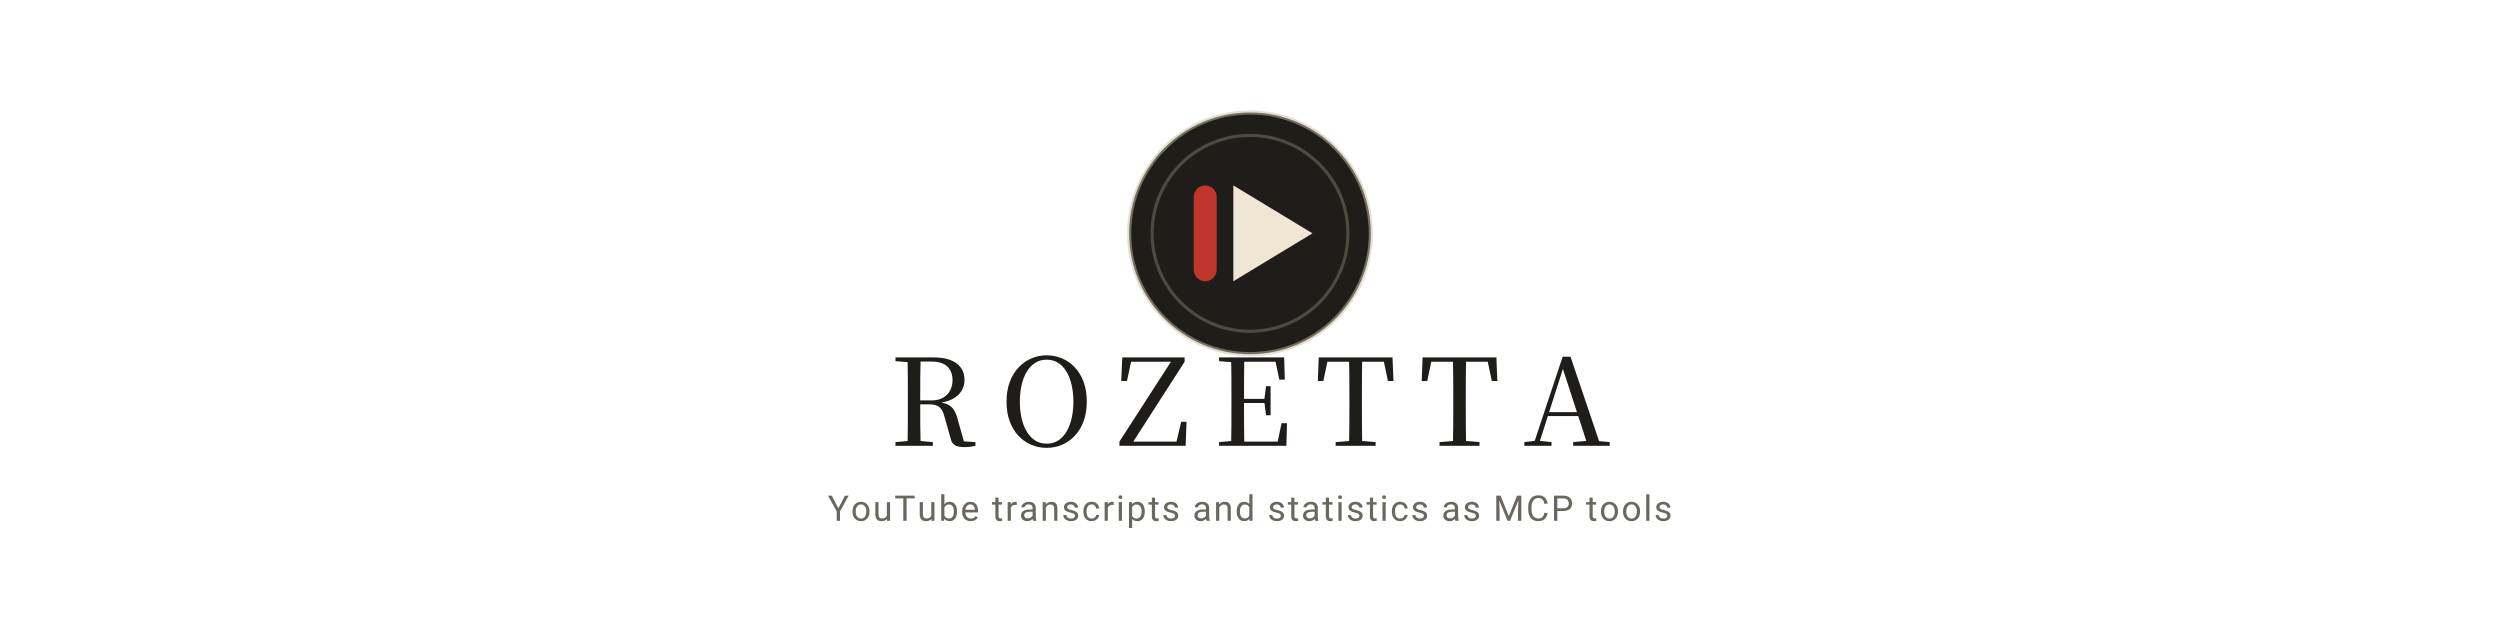
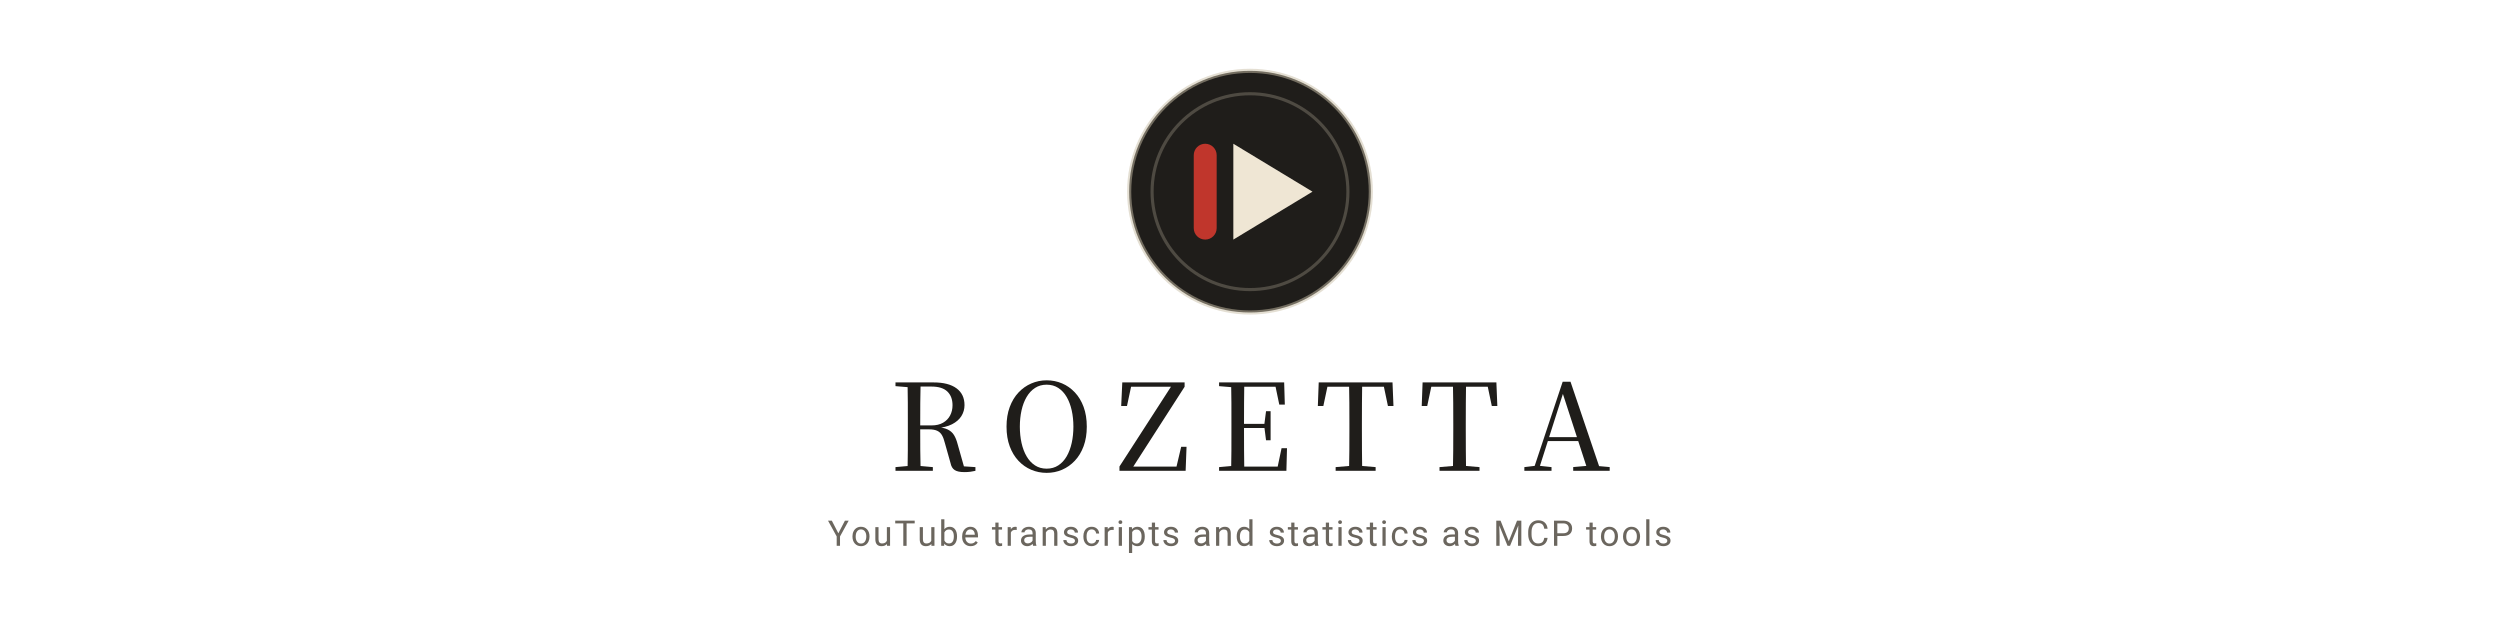
<svg xmlns="http://www.w3.org/2000/svg" viewBox="0 0 1200 300" width="1200" height="300" role="img" aria-label="Rozetta — YouTube transcripts and statistics as MCP tools">
  <rect width="1200" height="300" fill="#FFFFFF" />
-   <g transform="translate(600,112)">
+   <g transform="translate(600,92)">
    <circle cx="0" cy="0" r="58" fill="#1F1D1A" />
    <circle cx="0" cy="0" r="58" fill="none" stroke="#C9BFA8" stroke-width="2" opacity="0.5" />
    <circle cx="0" cy="0" r="47" fill="none" stroke="#C9BFA8" stroke-width="1.5" opacity="0.28" />
    <rect x="-27" y="-23" width="11" height="46" rx="5.5" fill="#C0362C" />
    <path d="M-8 -23 L30 0 L-8 23 Z" fill="#EFE6D4" />
  </g>
-   <g fill="#1F1D1A" transform="translate(426.90,214)">
+   <g fill="#1F1D1A" transform="translate(426.90,226)">
    <path d="M50.6 0V30.8L193.04 43.6H217.08L359.799 30.8V0ZM150.48 0Q152.48 84.08 152.66 168.88Q152.84 253.68 152.84 339.48V391.8Q152.84 477.6 152.66 562.54Q152.48 647.48 150.48 731.64H258.559Q256.199 648.2 255.699 560.8Q255.199 473.4 255.199 369.64V347.68Q255.199 256.68 255.699 170.74Q256.199 84.8 258.559 0ZM620.039 -10.52Q566.4 -10.52 540.24 6.58Q514.08 23.68 506.08 64.199L459.8 228.44Q449.6 270.08 435.04 295.16Q420.48 320.24 395.1 331.82Q369.72 343.4 326.24 343.4H205.92V375.92H349.68Q405.68 375.92 444.16 398.1Q482.64 420.28 502.62 458.1Q522.6 495.92 522.6 542.56Q522.6 615.28 479.76 656.38Q436.92 697.48 348.12 697.48H205.2V731.64H366.799Q489.479 731.64 555.639 682.78Q621.799 633.92 621.799 543.64Q621.799 495.08 596.439 453.76Q571.079 412.44 518.399 385.4Q465.719 358.36 384.12 353V363.08Q445.759 359.44 480.719 343.1Q515.678 326.76 534.518 296.44Q553.358 266.12 565.278 219.36L622.759 16.04L573.599 39.88L712.159 30.8V0Q692.679 -4.44 671.199 -7.48Q649.719 -10.52 620.039 -10.52ZM50.6 700.84V731.64H205.2V689.04H193.04Z" transform="translate(0.00,0) scale(0.058,-0.058)" />
    <path d="M385.84 -16.8Q319.04 -16.8 258.88 8.52Q198.72 33.84 152.56 83.02Q106.4 132.2 80.14 203.14Q53.88 274.08 53.88 365.68Q53.88 456.28 80.14 527.54Q106.4 598.8 152.56 647.98Q198.72 697.16 258.88 723.12Q319.04 749.08 385.84 749.08Q453.64 749.08 513.3 723.76Q572.959 698.44 619.259 649.26Q665.559 600.08 691.819 528.82Q718.079 457.56 718.079 365.68Q718.079 275.08 691.819 203.96Q665.559 132.84 619.259 83.66Q572.959 34.48 513.3 8.84Q453.64 -16.8 385.84 -16.8ZM385.84 18Q440.8 18 482.44 45.14Q524.08 72.28 551.66 119.96Q579.241 167.64 593.261 230.72Q607.281 293.8 607.281 365.68Q607.281 437.56 593.261 500.46Q579.241 563.36 551.66 611.04Q524.08 658.72 482.44 685.86Q440.8 713 385.84 713Q330.88 713 289.379 685.86Q247.879 658.72 219.979 611.04Q192.079 563.36 178.059 500.46Q164.039 437.56 164.039 365.68Q164.039 293.8 178.059 230.72Q192.079 167.64 219.979 119.96Q247.879 72.28 289.379 45.14Q330.88 18 385.84 18Z" transform="translate(53.11,0) scale(0.058,-0.058)" />
    <path d="M26.92 0V35.84L466.281 716.36L457.561 682.04V695.84H275.96H96.24L128.199 720L89.2 536.76H41.28L50.28 731.64H566.079V695.8L127.719 13.92L136.359 53.92V35.16H332.879H525.44L493.76 12.56L537.64 198.679H582.039L574.559 0Z" transform="translate(108.88,0) scale(0.058,-0.058)" />
    <path d="M50.6 0V30.8L193.04 43.6H205.2V0ZM150.48 0Q152.48 84.08 152.66 168.88Q152.84 253.68 152.84 339.48V391.8Q152.84 477.6 152.66 562.54Q152.48 647.48 150.48 731.64H259.279Q257.919 648.2 257.419 561.76Q256.919 475.32 256.919 382.04V358.08Q256.919 258.96 257.419 171.88Q257.919 84.8 259.279 0ZM205.2 0V35.16H581.959L529.88 7.4L567.68 187.16H612.8L607.759 0ZM205.2 354.68V388.76H447.16V354.68ZM439.28 252.76 425.2 363.76V384.76L439.28 493.48H477.119V252.76ZM50.6 700.84V731.64H205.2V689.04H193.04ZM548.88 548 511.8 725.88 563.8 695.84H205.2V731.64H589.319L594.72 548Z" transform="translate(155.32,0) scale(0.058,-0.058)" />
    <path d="M169.64 0V30.8L319.84 43.6H348.559L500.559 30.8V0ZM280.52 0Q282.52 84.08 283.02 168.88Q283.52 253.68 283.52 339.48V391.8Q283.52 477.6 283.02 562.54Q282.52 647.48 280.52 731.64H389.319Q387.959 648.2 387.459 562.9Q386.959 477.6 386.959 391.8V339.84Q386.959 254.4 387.459 169.6Q387.959 84.8 389.319 0ZM22.36 536.76 29.56 731.64H640.279L648.119 536.76H602.279L561.4 731.64L610.039 695.84H59.44L109.079 731.64L67.92 536.76Z" transform="translate(204.37,0) scale(0.058,-0.058)" />
    <path d="M169.64 0V30.8L319.84 43.6H348.559L500.559 30.8V0ZM280.52 0Q282.52 84.08 283.02 168.88Q283.52 253.68 283.52 339.48V391.8Q283.52 477.6 283.02 562.54Q282.52 647.48 280.52 731.64H389.319Q387.959 648.2 387.459 562.9Q386.959 477.6 386.959 391.8V339.84Q386.959 254.4 387.459 169.6Q387.959 84.8 389.319 0ZM22.36 536.76 29.56 731.64H640.279L648.119 536.76H602.279L561.4 731.64L610.039 695.84H59.44L109.079 731.64L67.92 536.76Z" transform="translate(254.23,0) scale(0.058,-0.058)" />
    <path d="M12.08 0V30.8L110.8 42.6H128.52L236.88 30.8V0ZM83.92 0 329.16 737.2H394.119L643.719 0H537.92L320.4 669.401H340.76L337.12 655.401L127.96 0ZM192.72 246.6 197.24 279.04H505.24L509.759 246.6ZM416.32 0V31.16L550.4 42.96H585.52L718.279 31.16V0Z" transform="translate(304.09,0) scale(0.058,-0.058)" />
  </g>
-   <g fill="#6B665E" transform="translate(397.32,250)">
+   <g fill="#6B665E" transform="translate(397.32,262)">
    <path d="M613 725 993 1456H1211L709 543V0H517V543L15 1456H235Z" transform="translate(0.00,0) scale(0.008301,-0.008301)" />
    <path d="M91 551Q91 710 153.5 837.0Q216 964 327.5 1033.0Q439 1102 582 1102Q803 1102 939.5 949.0Q1076 796 1076 542V529Q1076 371 1015.5 245.5Q955 120 842.5 50.0Q730 -20 584 -20Q364 -20 227.5 133.0Q91 286 91 538ZM277 529Q277 349 360.5 240.0Q444 131 584 131Q725 131 808.0 241.5Q891 352 891 551Q891 729 806.5 839.5Q722 950 582 950Q445 950 361.0 841.0Q277 732 277 529Z" transform="translate(11.11,0) scale(0.008301,-0.008301)" />
    <path d="M808 107Q700 -20 491 -20Q318 -20 227.5 80.5Q137 181 136 378V1082H321V383Q321 137 521 137Q733 137 803 295V1082H988V0H812Z" transform="translate(21.71,0) scale(0.008301,-0.008301)" />
    <path d="M1175 1298H707V0H516V1298H49V1456H1175Z" transform="translate(31.98,0) scale(0.008301,-0.008301)" />
    <path d="M808 107Q700 -20 491 -20Q318 -20 227.5 80.5Q137 181 136 378V1082H321V383Q321 137 521 137Q733 137 803 295V1082H988V0H812Z" transform="translate(43.02,0) scale(0.008301,-0.008301)" />
    <path d="M1056 529Q1056 281 942.0 130.5Q828 -20 636 -20Q431 -20 319 125L310 0H140V1536H325V963Q437 1102 634.0 1102.0Q831 1102 943.5 953.0Q1056 804 1056 545ZM871 550Q871 739 798.0 842.0Q725 945 588 945Q405 945 325 775V307Q410 137 590 137Q723 137 797.0 240.0Q871 343 871 550Z" transform="translate(53.29,0) scale(0.008301,-0.008301)" />
    <path d="M589 -20Q369 -20 231.0 124.5Q93 269 93 511V545Q93 706 154.5 832.5Q216 959 326.5 1030.5Q437 1102 566 1102Q777 1102 894.0 963.0Q1011 824 1011 565V488H278Q282 328 371.5 229.5Q461 131 599 131Q697 131 765.0 171.0Q833 211 884 277L997 189Q861 -20 589 -20ZM566 950Q454 950 378.0 868.5Q302 787 284 640H826V654Q818 795 750.0 872.5Q682 950 566 950Z" transform="translate(63.73,0) scale(0.008301,-0.008301)" />
    <path d="M391 1344V1082H593V939H391V268Q391 203 418.0 170.5Q445 138 510 138Q542 138 598 150V0Q525 -20 456 -20Q332 -20 269.0 55.0Q206 130 206 268V939H9V1082H206V1344Z" transform="translate(78.74,0) scale(0.008301,-0.008301)" />
    <path d="M663 916Q621 923 572 923Q390 923 325 768V0H140V1082H320L323 957Q414 1102 581 1102Q635 1102 663 1088Z" transform="translate(85.20,0) scale(0.008301,-0.008301)" />
    <path d="M808 0Q792 32 782 114Q653 -20 474 -20Q314 -20 211.5 70.5Q109 161 109 300Q109 469 237.5 562.5Q366 656 599 656H779V741Q779 838 721.0 895.5Q663 953 550 953Q451 953 384.0 903.0Q317 853 317 782H131Q131 863 188.5 938.5Q246 1014 344.5 1058.0Q443 1102 561 1102Q748 1102 854.0 1008.5Q960 915 964 751V253Q964 104 1002 16V0ZM501 141Q588 141 666.0 186.0Q744 231 779 303V525H634Q294 525 294 326Q294 239 352.0 190.0Q410 141 501 141Z" transform="translate(91.85,0) scale(0.008301,-0.008301)" />
    <path d="M315 1082 321 946Q445 1102 645 1102Q988 1102 991 715V0H806V716Q805 833 752.5 889.0Q700 945 589 945Q499 945 431.0 897.0Q363 849 325 771V0H140V1082Z" transform="translate(102.00,0) scale(0.008301,-0.008301)" />
    <path d="M770 287Q770 362 713.5 403.5Q657 445 516.5 475.0Q376 505 293.5 547.0Q211 589 171.5 647.0Q132 705 132 785Q132 918 244.5 1010.0Q357 1102 532 1102Q716 1102 830.5 1007.0Q945 912 945 764H759Q759 840 694.5 895.0Q630 950 532 950Q431 950 374.0 906.0Q317 862 317 791Q317 724 370.0 690.0Q423 656 561.5 625.0Q700 594 786.0 551.0Q872 508 913.5 447.5Q955 387 955 300Q955 155 839.0 67.5Q723 -20 538 -20Q408 -20 308.0 26.0Q208 72 151.5 154.5Q95 237 95 333H280Q285 240 354.5 185.5Q424 131 538 131Q643 131 706.5 173.5Q770 216 770 287Z" transform="translate(112.28,0) scale(0.008301,-0.008301)" />
    <path d="M574 131Q673 131 747.0 191.0Q821 251 829 341H1004Q999 248 940.0 164.0Q881 80 782.5 30.0Q684 -20 574 -20Q353 -20 222.5 127.5Q92 275 92 531V562Q92 720 150.0 843.0Q208 966 316.5 1034.0Q425 1102 573 1102Q755 1102 875.5 993.0Q996 884 1004 710H829Q821 815 749.5 882.5Q678 950 573 950Q432 950 354.5 848.5Q277 747 277 555V520Q277 333 354.0 232.0Q431 131 574 131Z" transform="translate(121.94,0) scale(0.008301,-0.008301)" />
    <path d="M663 916Q621 923 572 923Q390 923 325 768V0H140V1082H320L323 957Q414 1102 581 1102Q635 1102 663 1088Z" transform="translate(131.74,0) scale(0.008301,-0.008301)" />
    <path d="M341 0H156V1082H341ZM141 1369Q141 1414 168.5 1445.0Q196 1476 250.0 1476.0Q304 1476 332.0 1445.0Q360 1414 360.0 1369.0Q360 1324 332.0 1294.0Q304 1264 250.0 1264.0Q196 1264 168.5 1294.0Q141 1324 141 1369Z" transform="translate(138.39,0) scale(0.008301,-0.008301)" />
    <path d="M1054 529Q1054 282 941.0 131.0Q828 -20 635 -20Q438 -20 325 105V-416H140V1082H309L318 962Q431 1102 632 1102Q827 1102 940.5 955.0Q1054 808 1054 546ZM869 550Q869 733 791.0 839.0Q713 945 577 945Q409 945 325 796V279Q408 131 579 131Q712 131 790.5 236.5Q869 342 869 550Z" transform="translate(143.42,0) scale(0.008301,-0.008301)" />
    <path d="M391 1344V1082H593V939H391V268Q391 203 418.0 170.5Q445 138 510 138Q542 138 598 150V0Q525 -20 456 -20Q332 -20 269.0 55.0Q206 130 206 268V939H9V1082H206V1344Z" transform="translate(153.86,0) scale(0.008301,-0.008301)" />
    <path d="M770 287Q770 362 713.5 403.5Q657 445 516.5 475.0Q376 505 293.5 547.0Q211 589 171.5 647.0Q132 705 132 785Q132 918 244.5 1010.0Q357 1102 532 1102Q716 1102 830.5 1007.0Q945 912 945 764H759Q759 840 694.5 895.0Q630 950 532 950Q431 950 374.0 906.0Q317 862 317 791Q317 724 370.0 690.0Q423 656 561.5 625.0Q700 594 786.0 551.0Q872 508 913.5 447.5Q955 387 955 300Q955 155 839.0 67.5Q723 -20 538 -20Q408 -20 308.0 26.0Q208 72 151.5 154.5Q95 237 95 333H280Q285 240 354.5 185.5Q424 131 538 131Q643 131 706.5 173.5Q770 216 770 287Z" transform="translate(160.31,0) scale(0.008301,-0.008301)" />
    <path d="M808 0Q792 32 782 114Q653 -20 474 -20Q314 -20 211.5 70.5Q109 161 109 300Q109 469 237.5 562.5Q366 656 599 656H779V741Q779 838 721.0 895.5Q663 953 550 953Q451 953 384.0 903.0Q317 853 317 782H131Q131 863 188.5 938.5Q246 1014 344.5 1058.0Q443 1102 561 1102Q748 1102 854.0 1008.5Q960 915 964 751V253Q964 104 1002 16V0ZM501 141Q588 141 666.0 186.0Q744 231 779 303V525H634Q294 525 294 326Q294 239 352.0 190.0Q410 141 501 141Z" transform="translate(175.08,0) scale(0.008301,-0.008301)" />
    <path d="M315 1082 321 946Q445 1102 645 1102Q988 1102 991 715V0H806V716Q805 833 752.5 889.0Q700 945 589 945Q499 945 431.0 897.0Q363 849 325 771V0H140V1082Z" transform="translate(185.23,0) scale(0.008301,-0.008301)" />
    <path d="M95 550Q95 799 213.0 950.5Q331 1102 522 1102Q712 1102 823 972V1536H1008V0H838L829 116Q718 -20 520 -20Q332 -20 213.5 134.0Q95 288 95 536ZM280 529Q280 345 356.0 241.0Q432 137 566 137Q742 137 823 295V792Q740 945 568 945Q432 945 356.0 840.0Q280 735 280 529Z" transform="translate(195.51,0) scale(0.008301,-0.008301)" />
    <path d="M770 287Q770 362 713.5 403.5Q657 445 516.5 475.0Q376 505 293.5 547.0Q211 589 171.5 647.0Q132 705 132 785Q132 918 244.5 1010.0Q357 1102 532 1102Q716 1102 830.5 1007.0Q945 912 945 764H759Q759 840 694.5 895.0Q630 950 532 950Q431 950 374.0 906.0Q317 862 317 791Q317 724 370.0 690.0Q423 656 561.5 625.0Q700 594 786.0 551.0Q872 508 913.5 447.5Q955 387 955 300Q955 155 839.0 67.5Q723 -20 538 -20Q408 -20 308.0 26.0Q208 72 151.5 154.5Q95 237 95 333H280Q285 240 354.5 185.5Q424 131 538 131Q643 131 706.5 173.5Q770 216 770 287Z" transform="translate(211.11,0) scale(0.008301,-0.008301)" />
    <path d="M391 1344V1082H593V939H391V268Q391 203 418.0 170.5Q445 138 510 138Q542 138 598 150V0Q525 -20 456 -20Q332 -20 269.0 55.0Q206 130 206 268V939H9V1082H206V1344Z" transform="translate(220.77,0) scale(0.008301,-0.008301)" />
    <path d="M808 0Q792 32 782 114Q653 -20 474 -20Q314 -20 211.5 70.5Q109 161 109 300Q109 469 237.5 562.5Q366 656 599 656H779V741Q779 838 721.0 895.5Q663 953 550 953Q451 953 384.0 903.0Q317 853 317 782H131Q131 863 188.5 938.5Q246 1014 344.5 1058.0Q443 1102 561 1102Q748 1102 854.0 1008.5Q960 915 964 751V253Q964 104 1002 16V0ZM501 141Q588 141 666.0 186.0Q744 231 779 303V525H634Q294 525 294 326Q294 239 352.0 190.0Q410 141 501 141Z" transform="translate(227.23,0) scale(0.008301,-0.008301)" />
    <path d="M391 1344V1082H593V939H391V268Q391 203 418.0 170.5Q445 138 510 138Q542 138 598 150V0Q525 -20 456 -20Q332 -20 269.0 55.0Q206 130 206 268V939H9V1082H206V1344Z" transform="translate(237.37,0) scale(0.008301,-0.008301)" />
    <path d="M341 0H156V1082H341ZM141 1369Q141 1414 168.5 1445.0Q196 1476 250.0 1476.0Q304 1476 332.0 1445.0Q360 1414 360.0 1369.0Q360 1324 332.0 1294.0Q304 1264 250.0 1264.0Q196 1264 168.5 1294.0Q141 1324 141 1369Z" transform="translate(243.83,0) scale(0.008301,-0.008301)" />
    <path d="M770 287Q770 362 713.5 403.5Q657 445 516.5 475.0Q376 505 293.5 547.0Q211 589 171.5 647.0Q132 705 132 785Q132 918 244.5 1010.0Q357 1102 532 1102Q716 1102 830.5 1007.0Q945 912 945 764H759Q759 840 694.5 895.0Q630 950 532 950Q431 950 374.0 906.0Q317 862 317 791Q317 724 370.0 690.0Q423 656 561.5 625.0Q700 594 786.0 551.0Q872 508 913.5 447.5Q955 387 955 300Q955 155 839.0 67.5Q723 -20 538 -20Q408 -20 308.0 26.0Q208 72 151.5 154.5Q95 237 95 333H280Q285 240 354.5 185.5Q424 131 538 131Q643 131 706.5 173.5Q770 216 770 287Z" transform="translate(248.85,0) scale(0.008301,-0.008301)" />
    <path d="M391 1344V1082H593V939H391V268Q391 203 418.0 170.5Q445 138 510 138Q542 138 598 150V0Q525 -20 456 -20Q332 -20 269.0 55.0Q206 130 206 268V939H9V1082H206V1344Z" transform="translate(258.52,0) scale(0.008301,-0.008301)" />
    <path d="M341 0H156V1082H341ZM141 1369Q141 1414 168.5 1445.0Q196 1476 250.0 1476.0Q304 1476 332.0 1445.0Q360 1414 360.0 1369.0Q360 1324 332.0 1294.0Q304 1264 250.0 1264.0Q196 1264 168.5 1294.0Q141 1324 141 1369Z" transform="translate(264.97,0) scale(0.008301,-0.008301)" />
    <path d="M574 131Q673 131 747.0 191.0Q821 251 829 341H1004Q999 248 940.0 164.0Q881 80 782.5 30.0Q684 -20 574 -20Q353 -20 222.5 127.5Q92 275 92 531V562Q92 720 150.0 843.0Q208 966 316.5 1034.0Q425 1102 573 1102Q755 1102 875.5 993.0Q996 884 1004 710H829Q821 815 749.5 882.5Q678 950 573 950Q432 950 354.5 848.5Q277 747 277 555V520Q277 333 354.0 232.0Q431 131 574 131Z" transform="translate(270.00,0) scale(0.008301,-0.008301)" />
    <path d="M770 287Q770 362 713.5 403.5Q657 445 516.5 475.0Q376 505 293.5 547.0Q211 589 171.5 647.0Q132 705 132 785Q132 918 244.5 1010.0Q357 1102 532 1102Q716 1102 830.5 1007.0Q945 912 945 764H759Q759 840 694.5 895.0Q630 950 532 950Q431 950 374.0 906.0Q317 862 317 791Q317 724 370.0 690.0Q423 656 561.5 625.0Q700 594 786.0 551.0Q872 508 913.5 447.5Q955 387 955 300Q955 155 839.0 67.5Q723 -20 538 -20Q408 -20 308.0 26.0Q208 72 151.5 154.5Q95 237 95 333H280Q285 240 354.5 185.5Q424 131 538 131Q643 131 706.5 173.5Q770 216 770 287Z" transform="translate(279.79,0) scale(0.008301,-0.008301)" />
    <path d="M808 0Q792 32 782 114Q653 -20 474 -20Q314 -20 211.5 70.5Q109 161 109 300Q109 469 237.5 562.5Q366 656 599 656H779V741Q779 838 721.0 895.5Q663 953 550 953Q451 953 384.0 903.0Q317 853 317 782H131Q131 863 188.5 938.5Q246 1014 344.5 1058.0Q443 1102 561 1102Q748 1102 854.0 1008.5Q960 915 964 751V253Q964 104 1002 16V0ZM501 141Q588 141 666.0 186.0Q744 231 779 303V525H634Q294 525 294 326Q294 239 352.0 190.0Q410 141 501 141Z" transform="translate(294.57,0) scale(0.008301,-0.008301)" />
    <path d="M770 287Q770 362 713.5 403.5Q657 445 516.5 475.0Q376 505 293.5 547.0Q211 589 171.5 647.0Q132 705 132 785Q132 918 244.5 1010.0Q357 1102 532 1102Q716 1102 830.5 1007.0Q945 912 945 764H759Q759 840 694.5 895.0Q630 950 532 950Q431 950 374.0 906.0Q317 862 317 791Q317 724 370.0 690.0Q423 656 561.5 625.0Q700 594 786.0 551.0Q872 508 913.5 447.5Q955 387 955 300Q955 155 839.0 67.5Q723 -20 538 -20Q408 -20 308.0 26.0Q208 72 151.5 154.5Q95 237 95 333H280Q285 240 354.5 185.5Q424 131 538 131Q643 131 706.5 173.5Q770 216 770 287Z" transform="translate(304.72,0) scale(0.008301,-0.008301)" />
    <path d="M417 1456 893 268 1369 1456H1618V0H1426V567L1444 1179L966 0H819L342 1176L361 567V0H169V1456Z" transform="translate(319.49,0) scale(0.008301,-0.008301)" />
    <path d="M1240 462Q1213 231 1069.5 105.5Q926 -20 688 -20Q430 -20 274.5 165.0Q119 350 119 660V800Q119 1003 191.5 1157.0Q264 1311 397.0 1393.5Q530 1476 705 1476Q937 1476 1077.0 1346.5Q1217 1217 1240 988H1047Q1022 1162 938.5 1240.0Q855 1318 705 1318Q521 1318 416.5 1182.0Q312 1046 312 795V654Q312 417 411.0 277.0Q510 137 688 137Q848 137 933.5 209.5Q1019 282 1047 462Z" transform="translate(335.23,0) scale(0.008301,-0.008301)" />
    <path d="M361 570V0H169V1456H706Q945 1456 1080.5 1334.0Q1216 1212 1216 1011Q1216 799 1083.5 684.5Q951 570 704 570ZM361 727H706Q860 727 942.0 799.5Q1024 872 1024 1009Q1024 1139 942.0 1217.0Q860 1295 717 1298H361Z" transform="translate(347.20,0) scale(0.008301,-0.008301)" />
    <path d="M391 1344V1082H593V939H391V268Q391 203 418.0 170.5Q445 138 510 138Q542 138 598 150V0Q525 -20 456 -20Q332 -20 269.0 55.0Q206 130 206 268V939H9V1082H206V1344Z" transform="translate(363.93,0) scale(0.008301,-0.008301)" />
    <path d="M91 551Q91 710 153.5 837.0Q216 964 327.5 1033.0Q439 1102 582 1102Q803 1102 939.5 949.0Q1076 796 1076 542V529Q1076 371 1015.5 245.5Q955 120 842.5 50.0Q730 -20 584 -20Q364 -20 227.5 133.0Q91 286 91 538ZM277 529Q277 349 360.5 240.0Q444 131 584 131Q725 131 808.0 241.5Q891 352 891 551Q891 729 806.5 839.5Q722 950 582 950Q445 950 361.0 841.0Q277 732 277 529Z" transform="translate(370.38,0) scale(0.008301,-0.008301)" />
    <path d="M91 551Q91 710 153.5 837.0Q216 964 327.5 1033.0Q439 1102 582 1102Q803 1102 939.5 949.0Q1076 796 1076 542V529Q1076 371 1015.5 245.5Q955 120 842.5 50.0Q730 -20 584 -20Q364 -20 227.5 133.0Q91 286 91 538ZM277 529Q277 349 360.5 240.0Q444 131 584 131Q725 131 808.0 241.5Q891 352 891 551Q891 729 806.5 839.5Q722 950 582 950Q445 950 361.0 841.0Q277 732 277 529Z" transform="translate(380.98,0) scale(0.008301,-0.008301)" />
    <path d="M341 0H156V1536H341Z" transform="translate(391.57,0) scale(0.008301,-0.008301)" />
    <path d="M770 287Q770 362 713.5 403.5Q657 445 516.5 475.0Q376 505 293.5 547.0Q211 589 171.5 647.0Q132 705 132 785Q132 918 244.5 1010.0Q357 1102 532 1102Q716 1102 830.5 1007.0Q945 912 945 764H759Q759 840 694.5 895.0Q630 950 532 950Q431 950 374.0 906.0Q317 862 317 791Q317 724 370.0 690.0Q423 656 561.5 625.0Q700 594 786.0 551.0Q872 508 913.5 447.5Q955 387 955 300Q955 155 839.0 67.5Q723 -20 538 -20Q408 -20 308.0 26.0Q208 72 151.5 154.5Q95 237 95 333H280Q285 240 354.5 185.5Q424 131 538 131Q643 131 706.5 173.5Q770 216 770 287Z" transform="translate(396.60,0) scale(0.008301,-0.008301)" />
  </g>
</svg>
